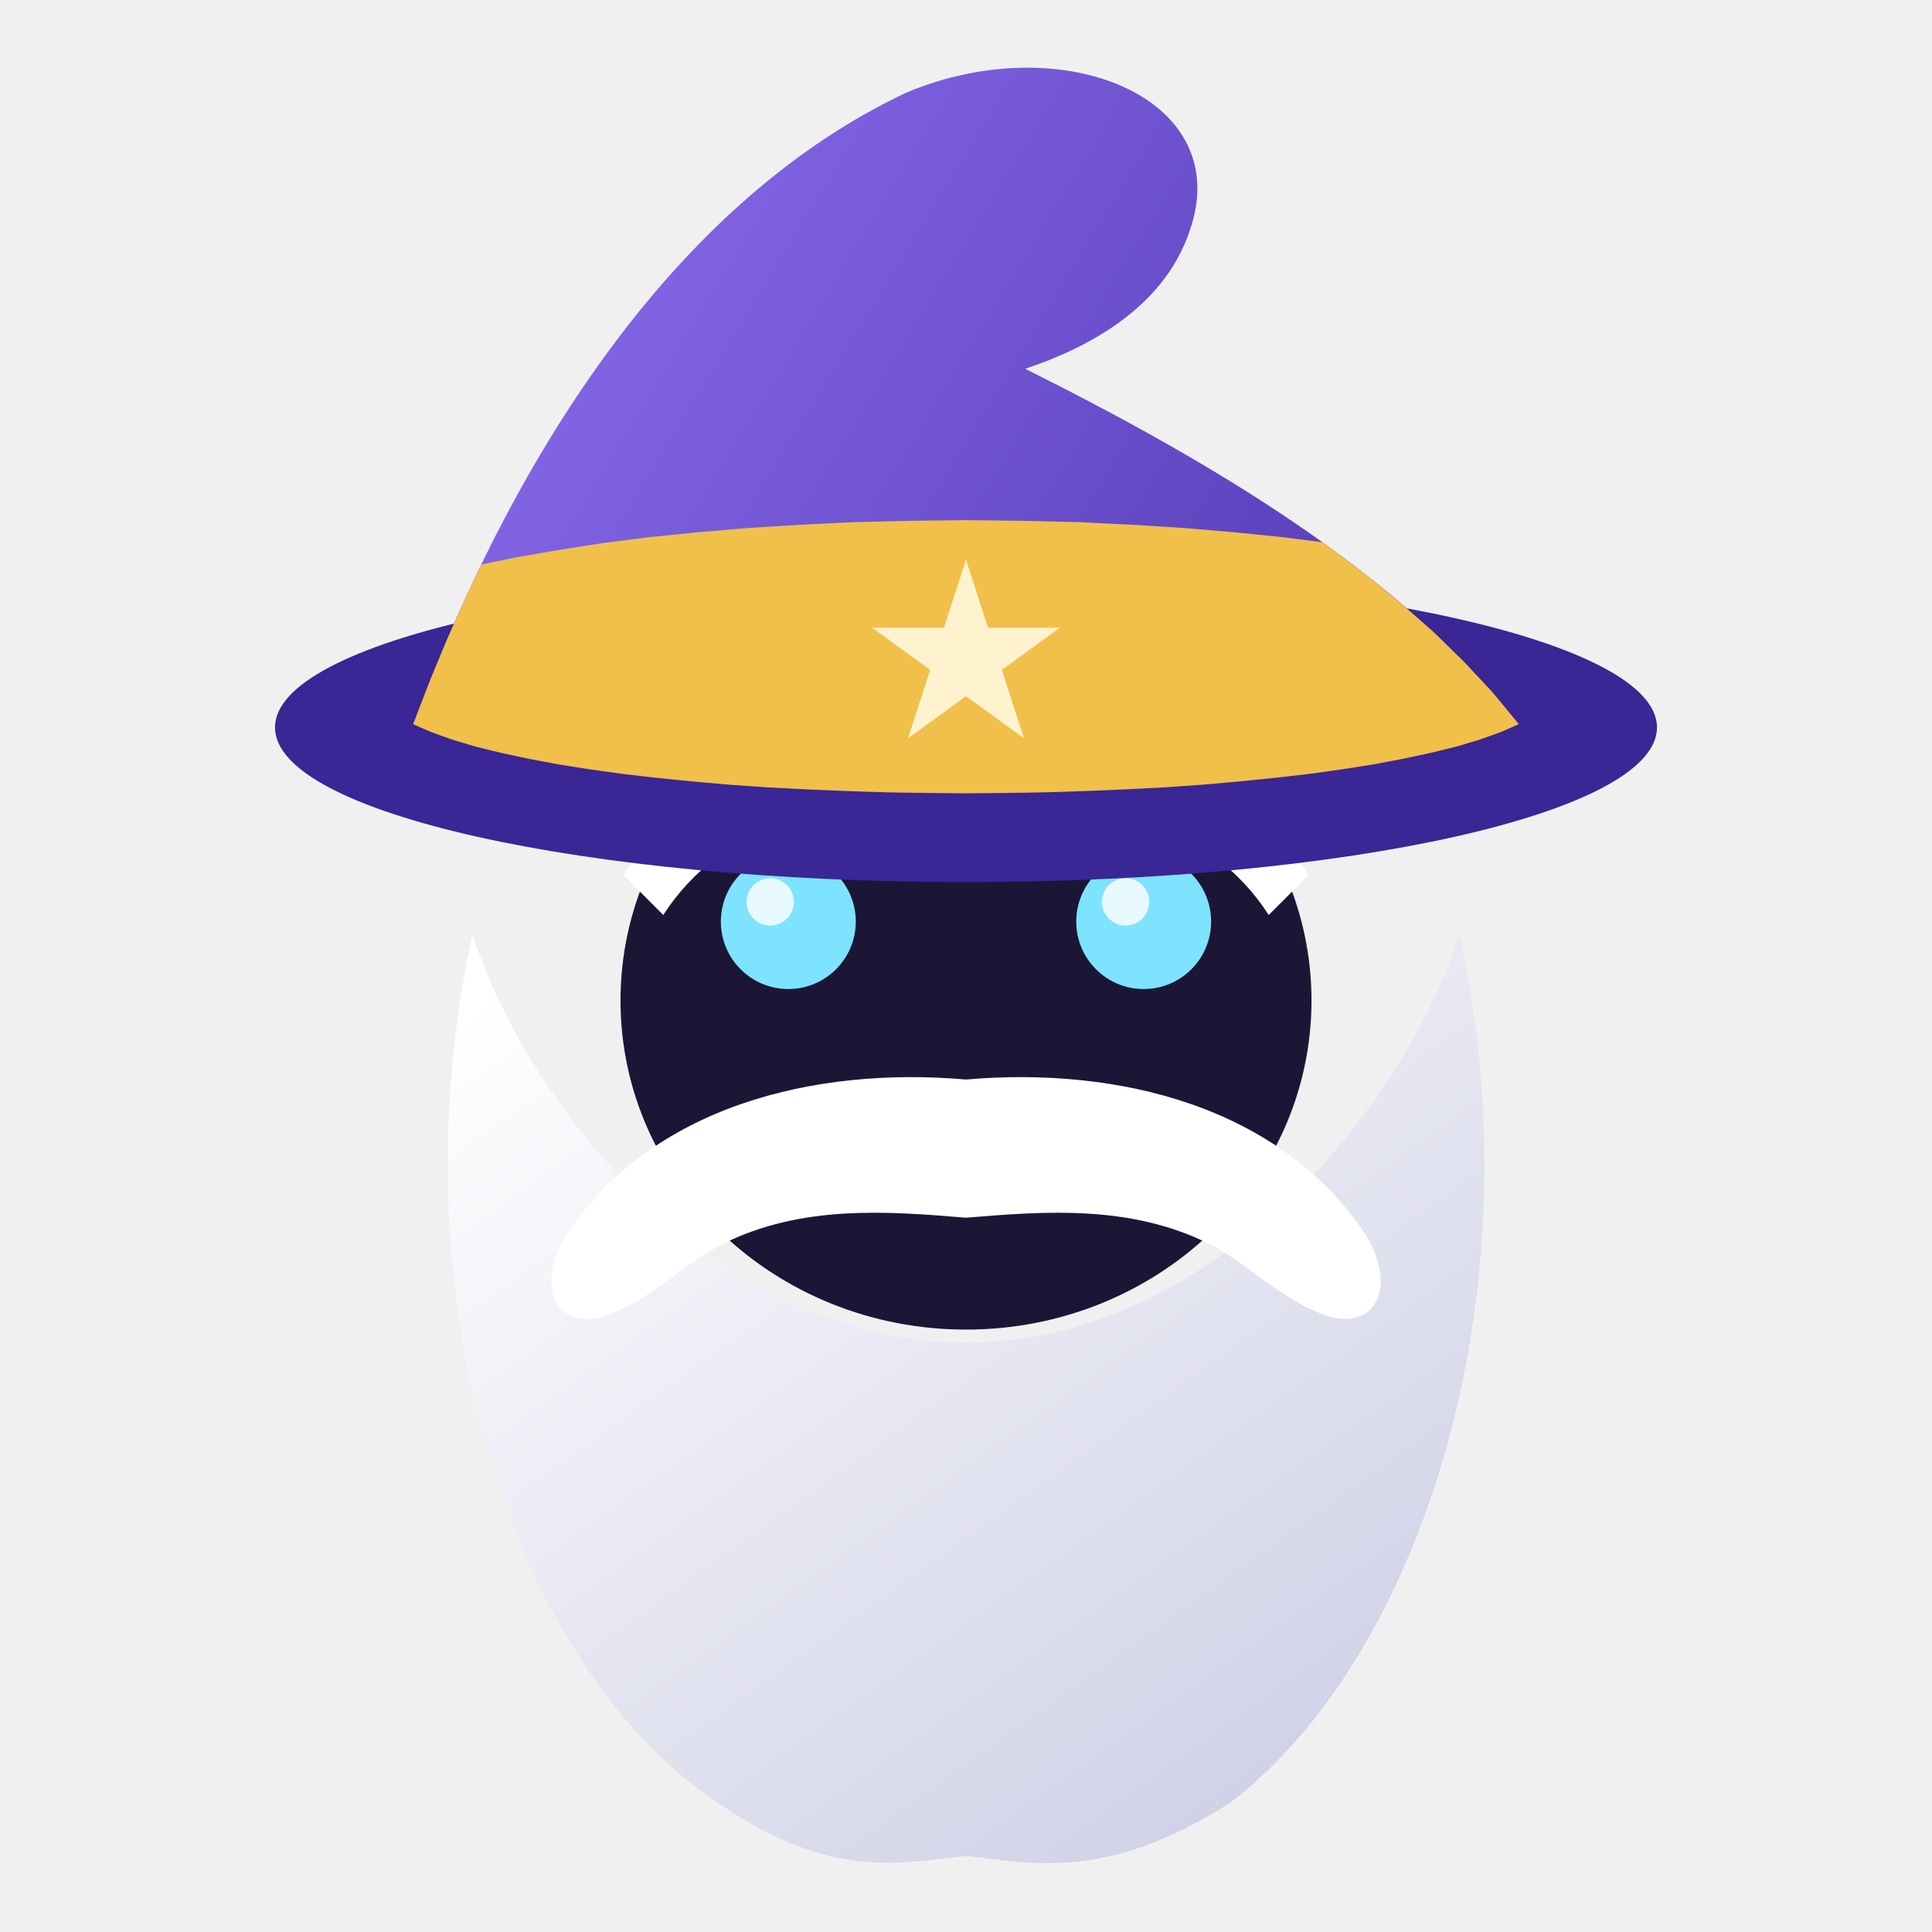
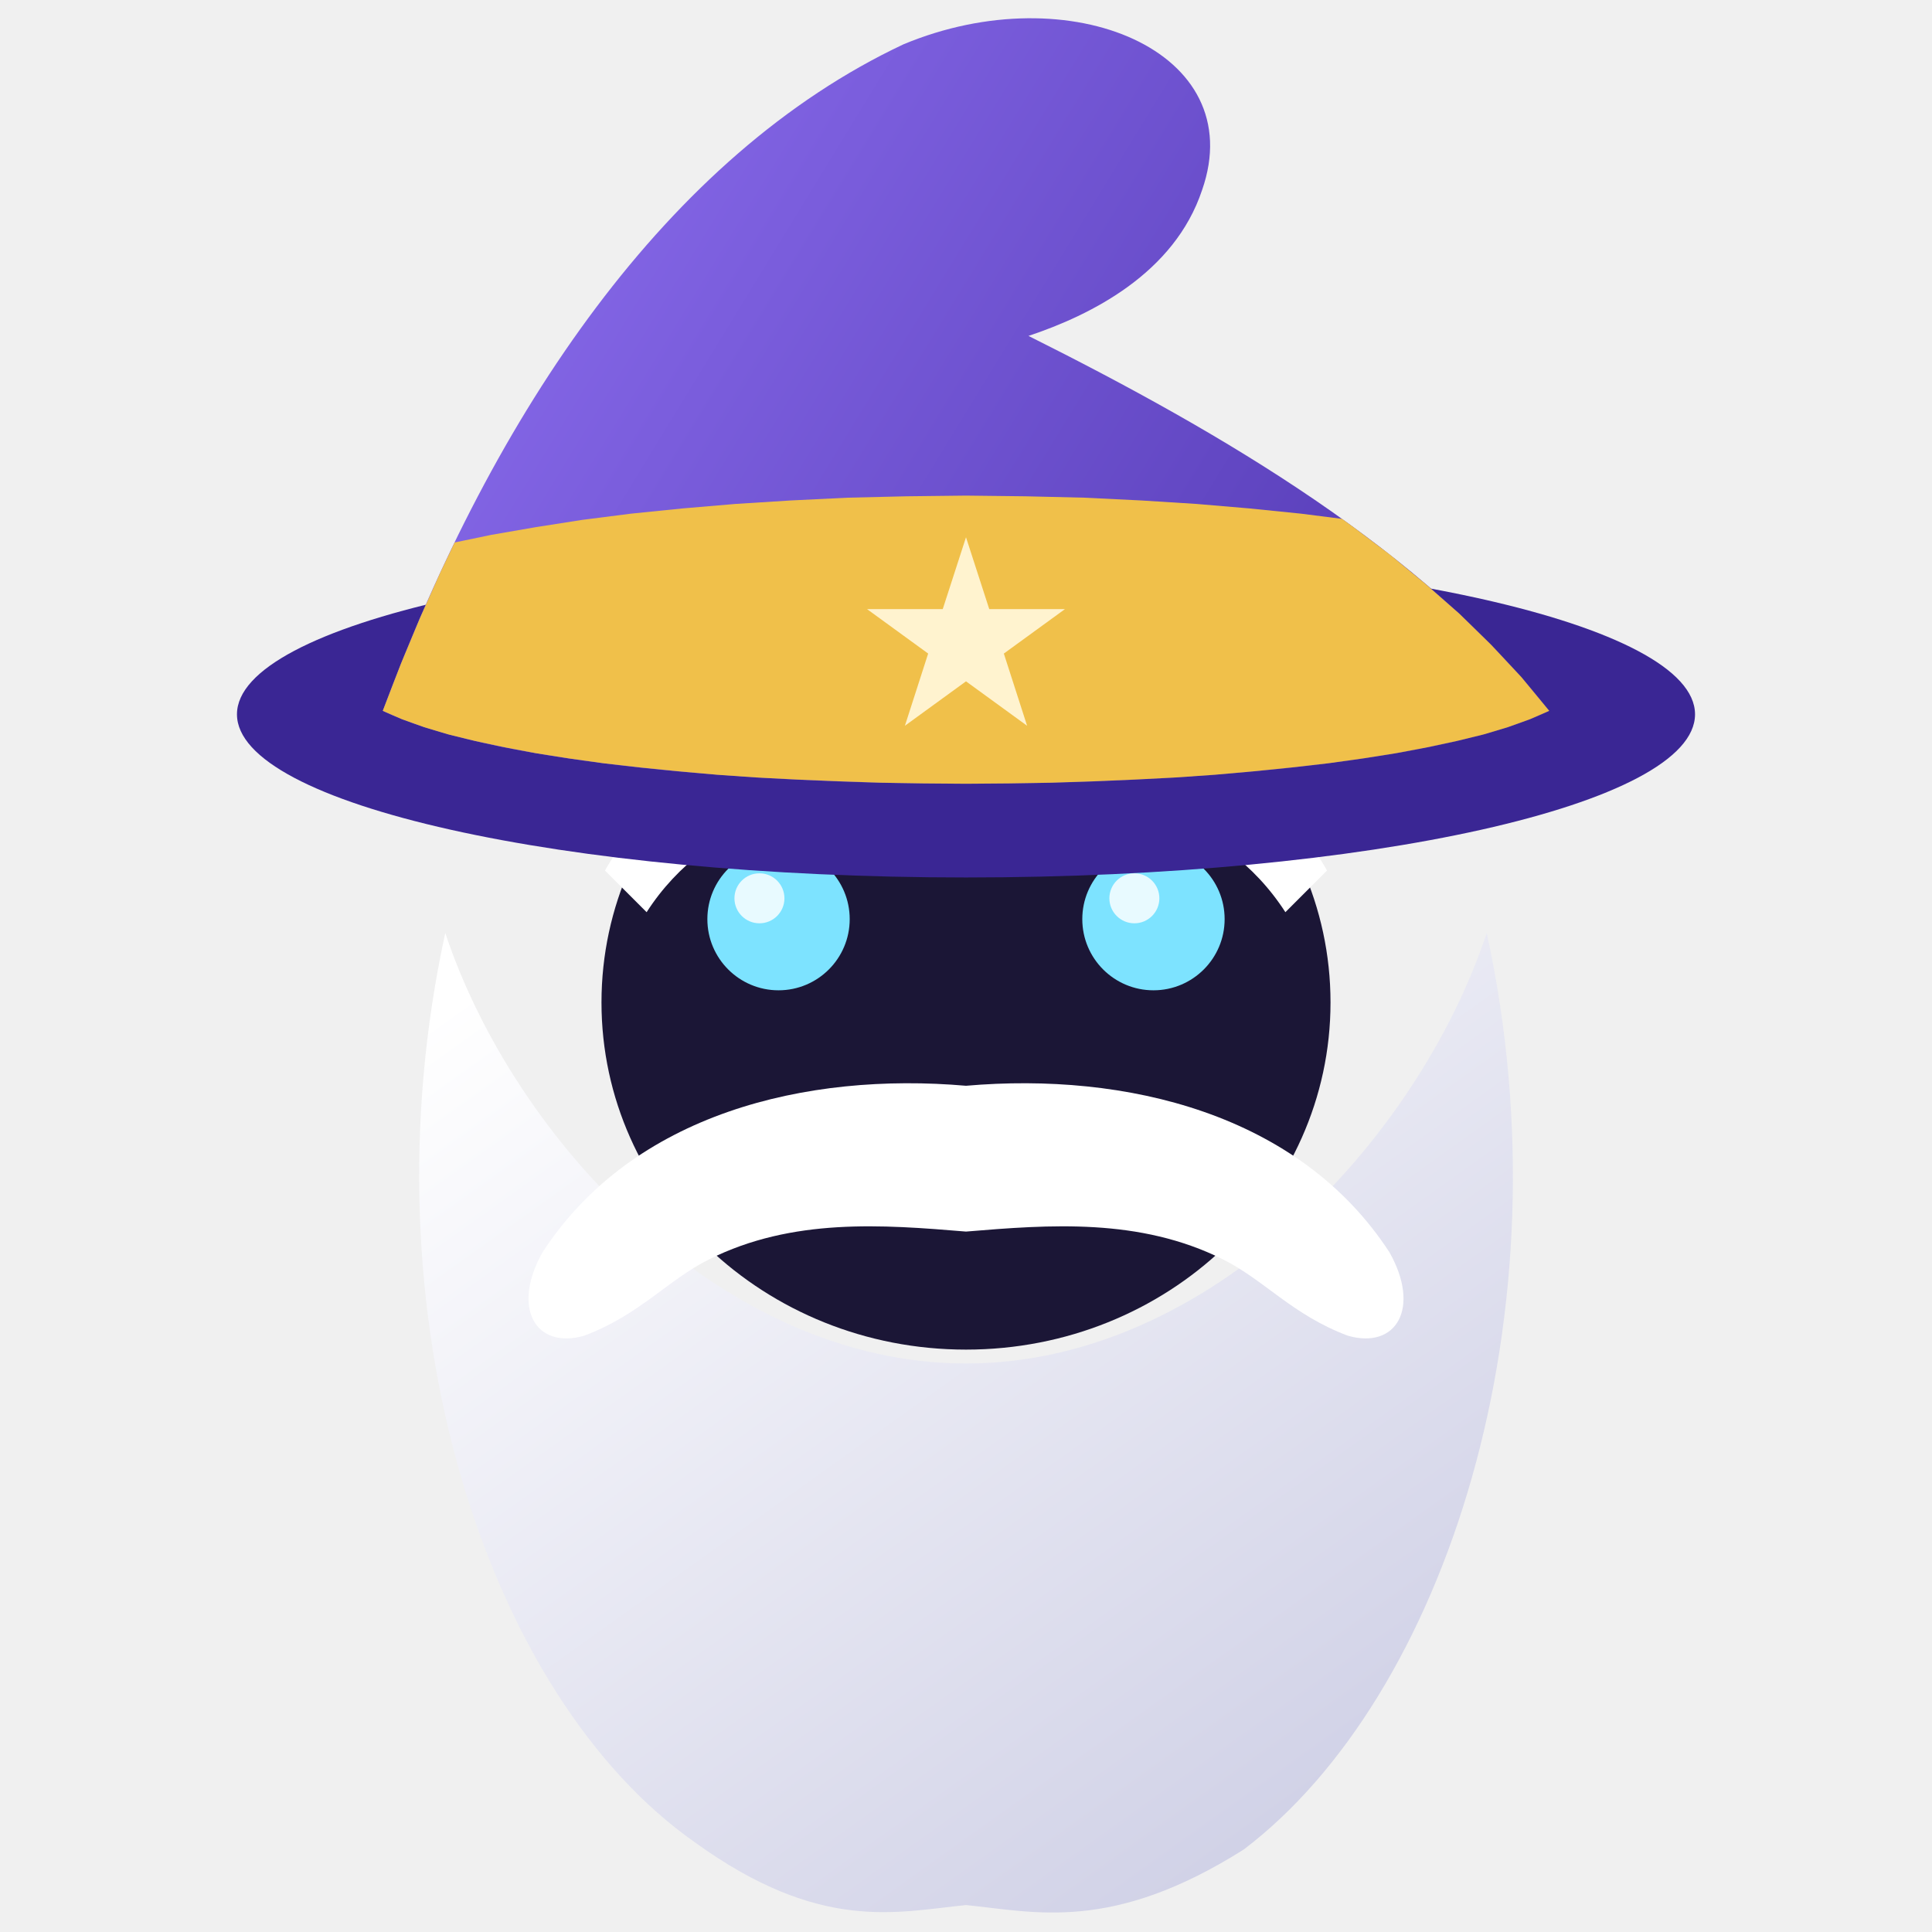
<svg xmlns="http://www.w3.org/2000/svg" viewBox="0 0 64 64" width="64" height="64">
  <defs>
    <radialGradient id="sky" cx="24" cy="16" r="48" gradientUnits="userSpaceOnUse">
      <stop offset="0" stop-color="#2a2350" />
      <stop offset="1" stop-color="#12101f" />
    </radialGradient>
    <linearGradient id="felt" x1="14" y1="4" x2="50" y2="26" gradientUnits="userSpaceOnUse">
      <stop offset="0" stop-color="#9273f5" />
      <stop offset="1" stop-color="#4b32ab" />
    </linearGradient>
    <linearGradient id="hair" x1="20" y1="30" x2="40" y2="58" gradientUnits="userSpaceOnUse">
      <stop offset="0" stop-color="#ffffff" />
      <stop offset="1" stop-color="#cfd0e6" />
    </linearGradient>
  </defs>
-   <g transform="translate(32 32) scale(1.09) translate(-32 -32) translate(0 1.05)">
+   <g transform="translate(32 32) scale(1.15) translate(-32 -32) translate(0 1.05)">
    <ellipse cx="32" cy="32" rx="10.5" ry="10" fill="#1b1636" />
    <path d="M17.00 30.00 C14.60 41.00 18.20 52.00 24.20 56.20 C27.80 58.80 30.00 58.20 32.00 58.00 C34.00 58.20 36.20 58.80 40.00 56.40 C45.80 52.00 49.40 41.00 47.00 30.00 C45.00 36.00 39.00 42.40 32.00 42.40 C25.00 42.40 19.00 36.00 17.00 30.00 Z" fill="url(#hair)" fill-rule="nonzero" />
    <path d="M21.60 28.20 C23.40 25.00 27.60 24.40 30.40 26.20 C28.00 25.80 24.60 26.60 22.80 29.40 L21.60 28.20 M42.40 28.20 C40.60 25.00 36.40 24.40 33.60 26.20 C36.00 25.80 39.40 26.60 41.20 29.40 L42.40 28.20 Z" fill="#ffffff" fill-rule="nonzero" />
    <circle cx="26.6" cy="29.6" r="2.05" fill="#7de3ff" />
    <circle cx="37.4" cy="29.6" r="2.05" fill="#7de3ff" />
    <circle cx="26.05" cy="29.0" r="0.72" fill="#ffffff" fill-opacity="0.82" />
    <circle cx="36.85" cy="29.0" r="0.72" fill="#ffffff" fill-opacity="0.82" />
    <path d="M32.00 34.40 C27.40 34.00 22.40 35.20 19.80 39.20 C18.90 40.80 19.60 42.00 21.00 41.60 C22.60 41.00 23.40 40.00 24.60 39.40 C27.00 38.20 29.60 38.40 32.00 38.60 L32.00 34.40 M32.00 34.40 C36.60 34.00 41.60 35.20 44.20 39.20 C45.10 40.80 44.40 42.00 43.00 41.60 C41.40 41.00 40.60 40.00 39.40 39.40 C37.00 38.20 34.40 38.40 32.00 38.60 L32.00 34.40 Z" fill="#ffffff" fill-rule="nonzero" />
    <ellipse cx="32" cy="23.7" rx="21" ry="4.7" fill="#3a2694" />
    <path d="M15.20 23.60 C18.40 15.00 23.40 7.60 30.20 4.40 C35.00 2.40 40.20 4.60 38.80 8.60 C38.00 11.00 35.60 12.20 33.80 12.80 C39.40 15.60 45.20 19.00 48.80 23.60 C43.00 26.40 21.00 26.40 15.20 23.60 Z" fill="url(#felt)" />
    <path d="M17.27 18.75 L18.33 18.53 L19.60 18.31 L20.94 18.10 L22.35 17.92 L23.83 17.77 L25.36 17.64 L26.95 17.54 L28.59 17.46 L30.28 17.42 L32.00 17.40 L33.72 17.42 L35.41 17.46 L37.05 17.54 L38.64 17.64 L40.17 17.77 L41.65 17.92 L42.83 18.07 L43.15 18.30 L44.21 19.10 L45.23 19.94 L46.21 20.80 L47.13 21.70 L48.00 22.63 L48.80 23.60 L48.25 23.84 L47.61 24.07 L46.91 24.28 L46.13 24.47 L45.29 24.65 L44.39 24.82 L43.44 24.97 L42.44 25.11 L41.39 25.23 L40.30 25.34 L39.18 25.44 L38.03 25.52 L36.85 25.58 L35.66 25.63 L34.45 25.67 L33.23 25.69 L32.00 25.70 L30.77 25.69 L29.55 25.67 L28.34 25.63 L27.15 25.58 L25.97 25.52 L24.82 25.44 L23.70 25.34 L22.61 25.23 L21.56 25.11 L20.56 24.97 L19.61 24.82 L18.71 24.65 L17.87 24.47 L17.09 24.28 L16.39 24.07 L15.75 23.84 L15.20 23.60 L15.72 22.25 L16.27 20.93 L16.85 19.63 L17.27 18.75 Z" fill="#f0c04a" />
    <path d="M32.00 18.60 L32.67 20.67 L34.85 20.67 L33.09 21.95 L33.76 24.03 L32.00 22.75 L30.24 24.03 L30.91 21.95 L29.15 20.67 L31.33 20.67 L32.00 18.60 Z" fill="#fff3cf" />
  </g>
</svg>
